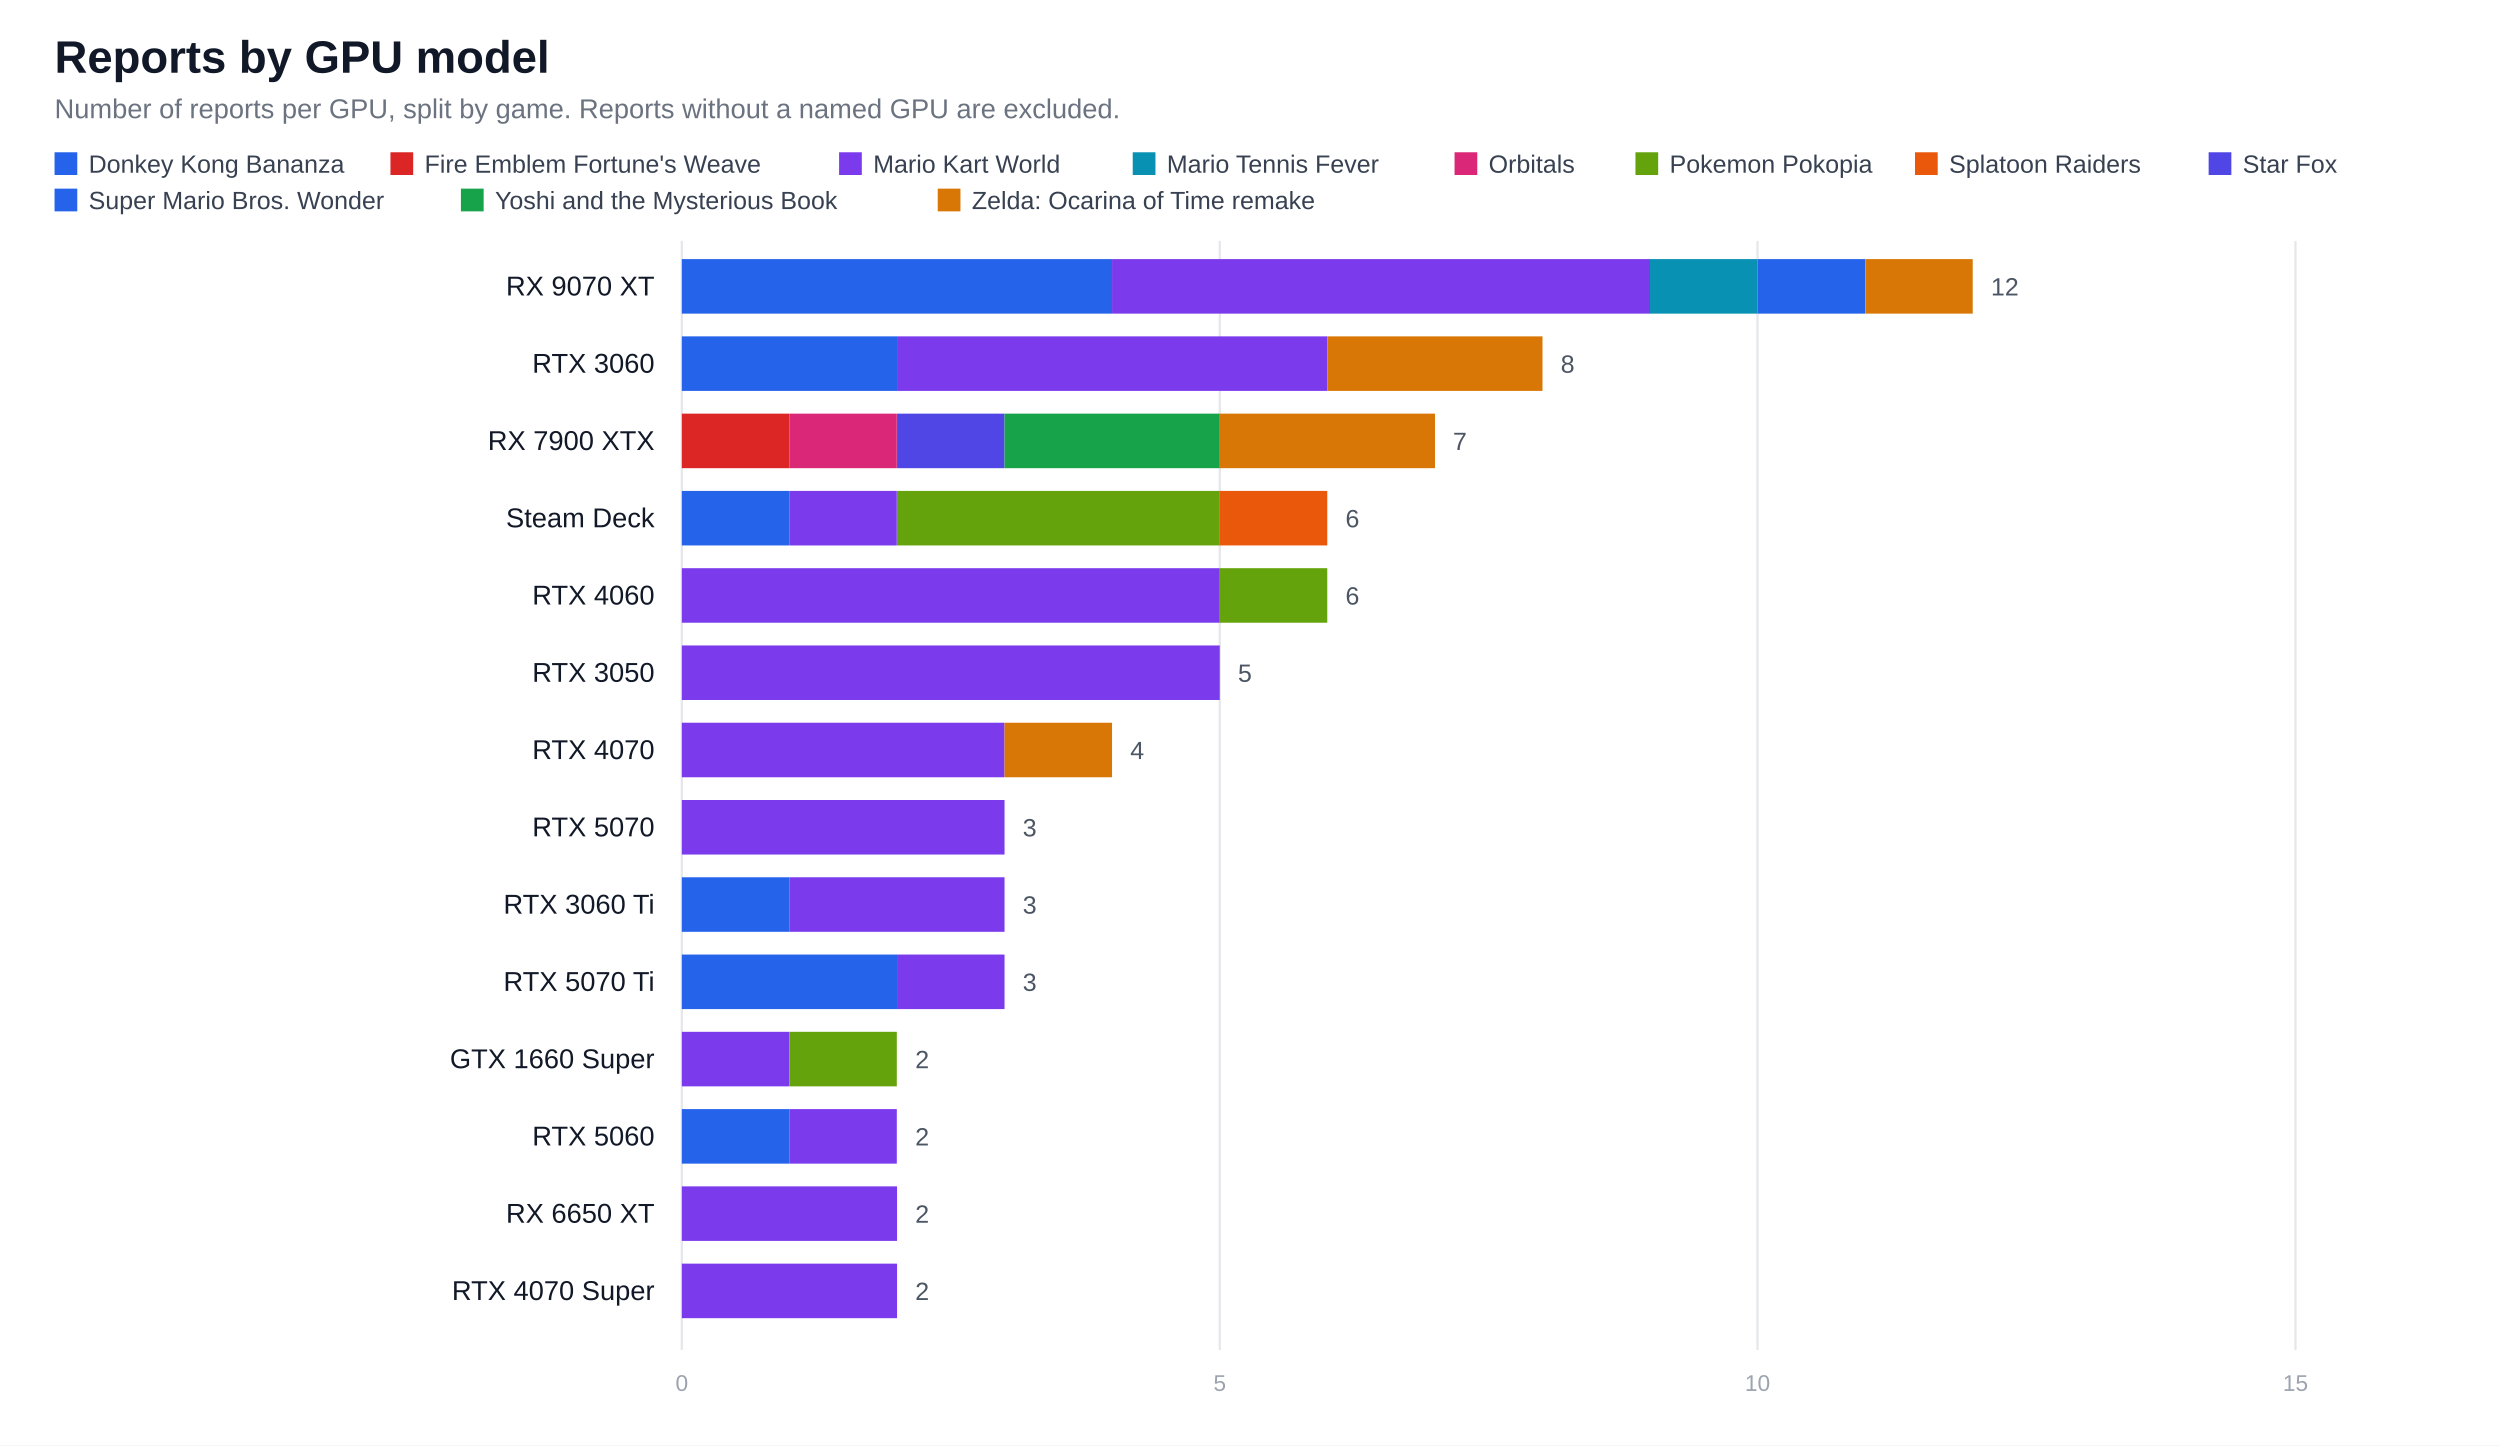
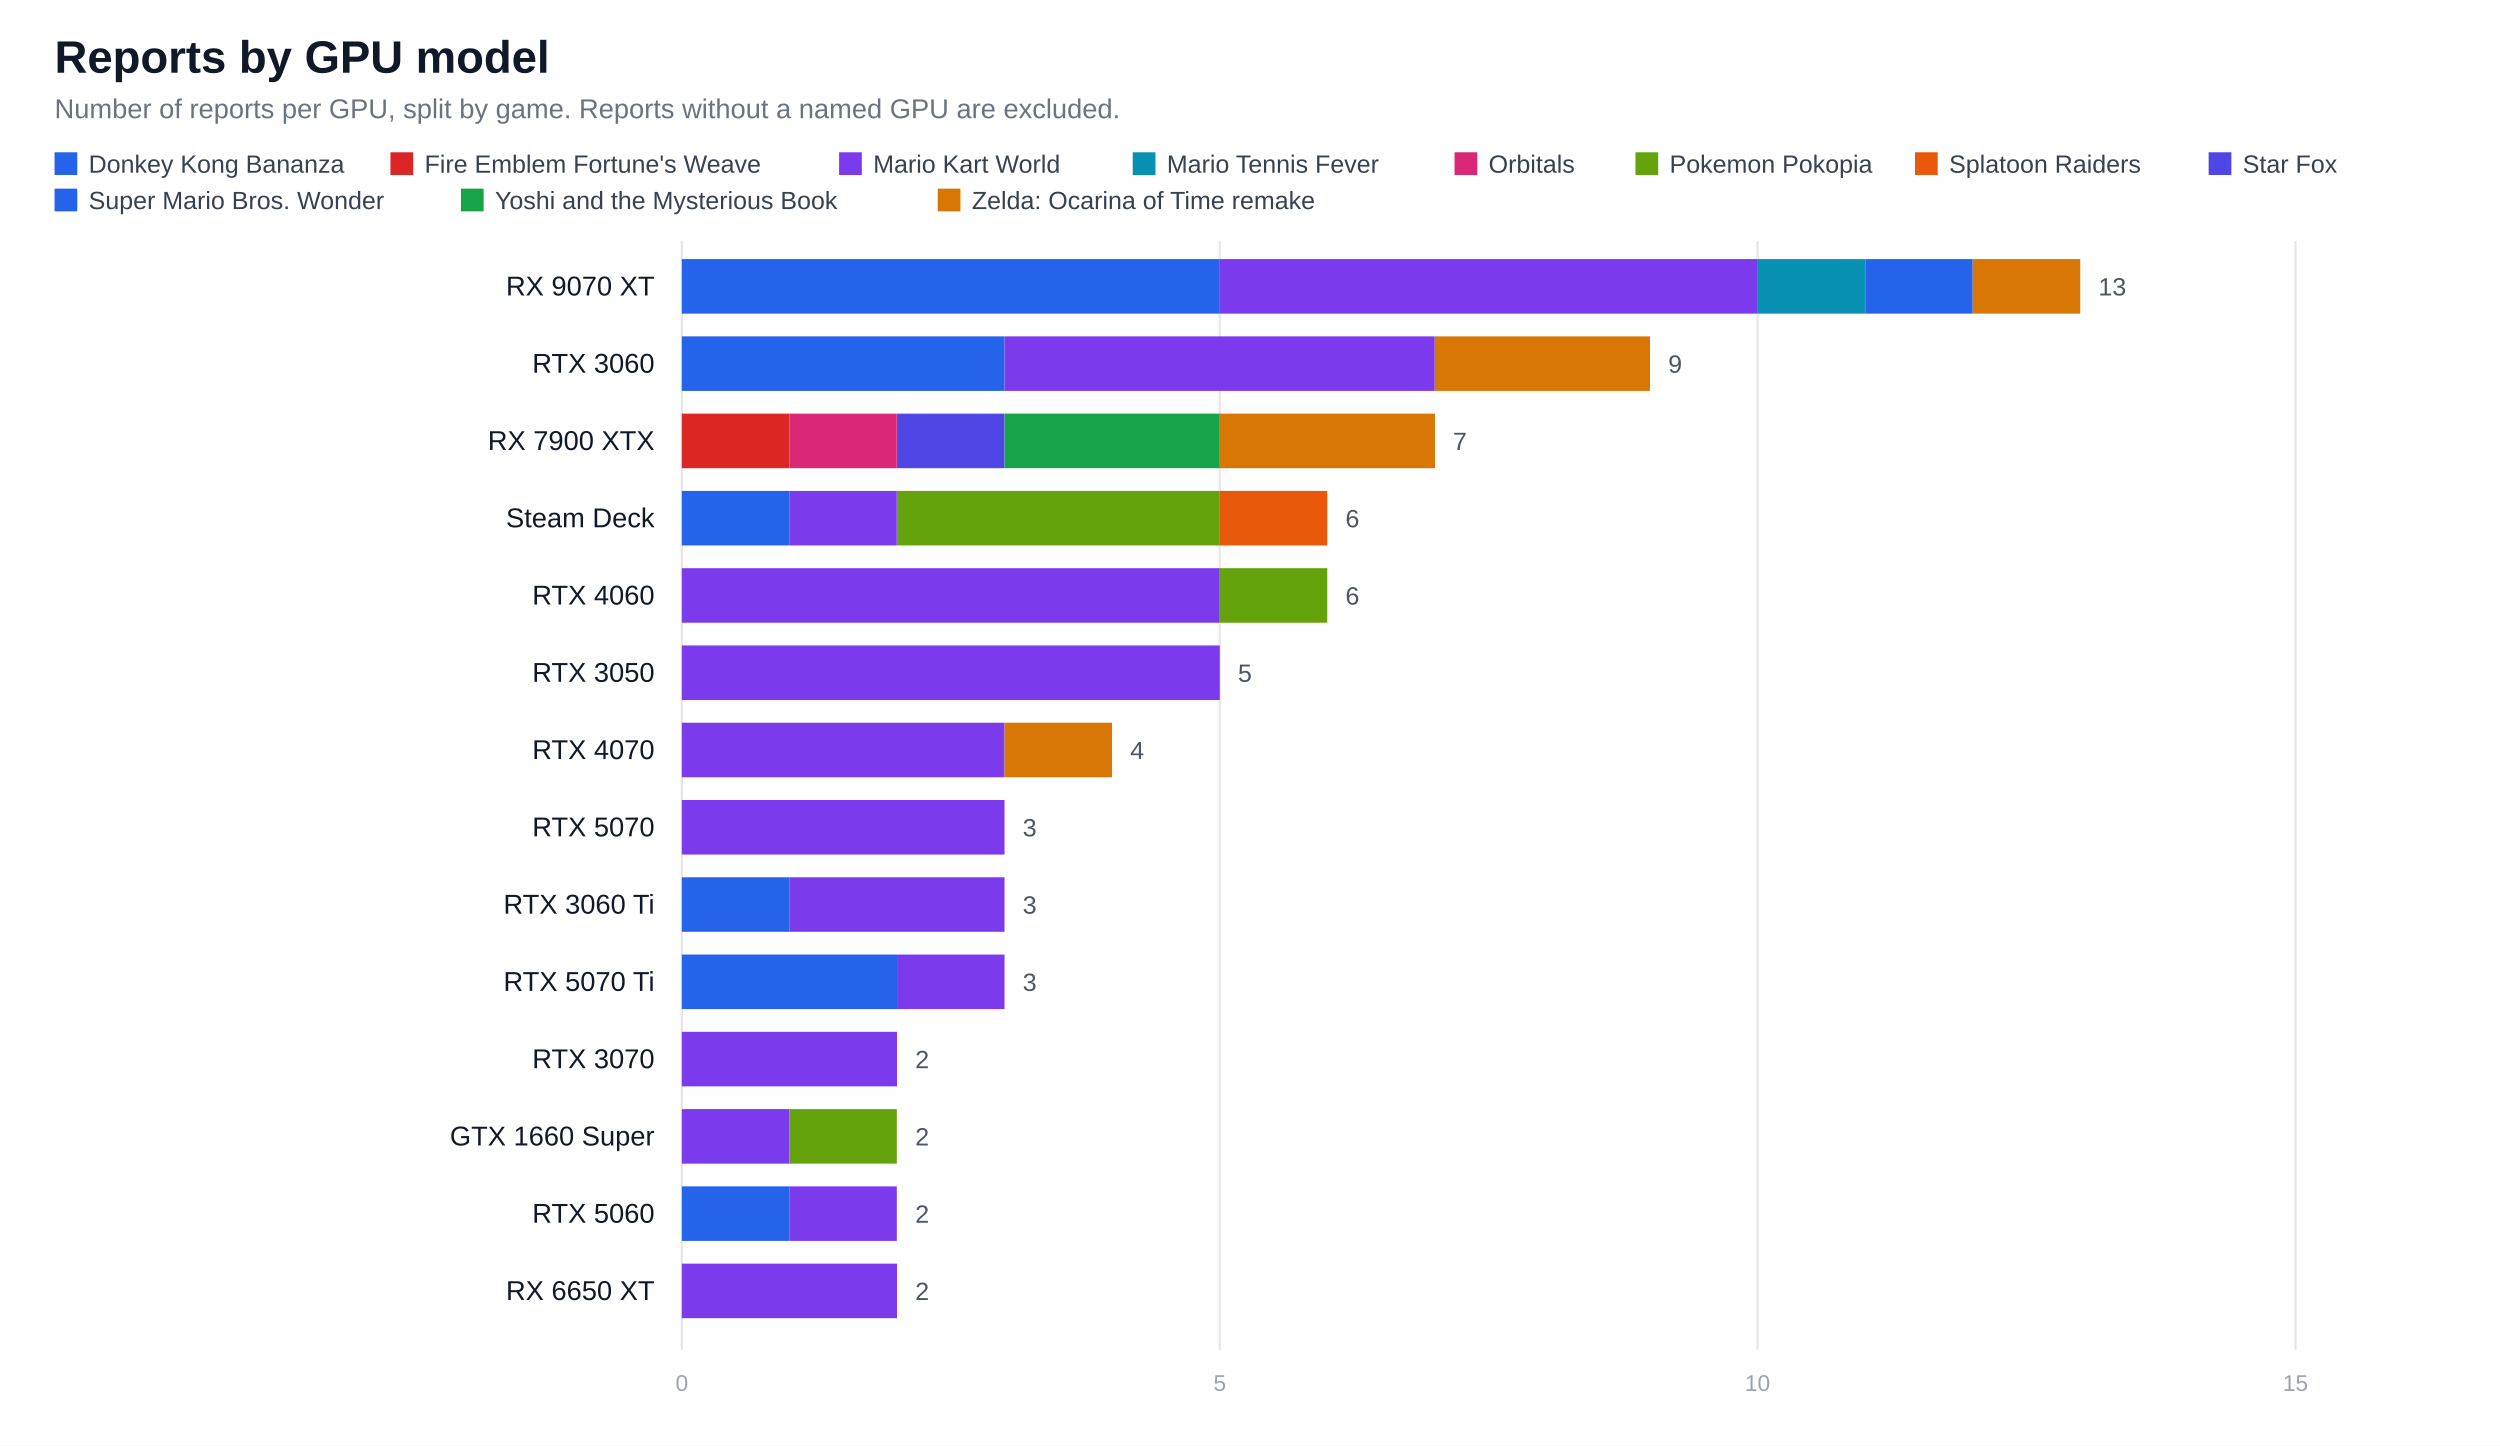
<svg xmlns="http://www.w3.org/2000/svg" width="1100" height="636" viewBox="0 0 1100 636">
  <rect width="100%" height="100%" fill="#ffffff" />
  <text x="24" y="32" font-family="Segoe UI, Arial, sans-serif" font-size="20" font-weight="600" fill="#111827">Reports by GPU model</text>
  <text x="24" y="52" font-family="Segoe UI, Arial, sans-serif" font-size="12" fill="#6b7280">Number of reports per GPU, split by game. Reports without a named GPU are excluded.</text>
  <rect x="24" y="67" width="10" height="10" fill="#2563eb" />
  <text x="39" y="76" font-family="Segoe UI, Arial, sans-serif" font-size="11" fill="#374151">Donkey Kong Bananza</text>
  <rect x="171.8" y="67" width="10" height="10" fill="#dc2626" />
  <text x="186.8" y="76" font-family="Segoe UI, Arial, sans-serif" font-size="11" fill="#374151">Fire Emblem Fortune's Weave</text>
  <rect x="369.2" y="67" width="10" height="10" fill="#7c3aed" />
  <text x="384.2" y="76" font-family="Segoe UI, Arial, sans-serif" font-size="11" fill="#374151">Mario Kart World</text>
  <rect x="498.4" y="67" width="10" height="10" fill="#0891b2" />
  <text x="513.4" y="76" font-family="Segoe UI, Arial, sans-serif" font-size="11" fill="#374151">Mario Tennis Fever</text>
  <rect x="640.0" y="67" width="10" height="10" fill="#db2777" />
  <text x="655.0" y="76" font-family="Segoe UI, Arial, sans-serif" font-size="11" fill="#374151">Orbitals</text>
  <rect x="719.6" y="67" width="10" height="10" fill="#65a30d" />
  <text x="734.6" y="76" font-family="Segoe UI, Arial, sans-serif" font-size="11" fill="#374151">Pokemon Pokopia</text>
  <rect x="842.6" y="67" width="10" height="10" fill="#ea580c" />
  <text x="857.6" y="76" font-family="Segoe UI, Arial, sans-serif" font-size="11" fill="#374151">Splatoon Raiders</text>
  <rect x="971.8" y="67" width="10" height="10" fill="#4f46e5" />
  <text x="986.8" y="76" font-family="Segoe UI, Arial, sans-serif" font-size="11" fill="#374151">Star Fox</text>
  <rect x="24" y="83" width="10" height="10" fill="#2563eb" />
  <text x="39" y="92" font-family="Segoe UI, Arial, sans-serif" font-size="11" fill="#374151">Super Mario Bros. Wonder</text>
  <rect x="202.8" y="83" width="10" height="10" fill="#16a34a" />
  <text x="217.8" y="92" font-family="Segoe UI, Arial, sans-serif" font-size="11" fill="#374151">Yoshi and the Mysterious Book</text>
  <rect x="412.6" y="83" width="10" height="10" fill="#d97706" />
  <text x="427.6" y="92" font-family="Segoe UI, Arial, sans-serif" font-size="11" fill="#374151">Zelda: Ocarina of Time remake</text>
  <line x1="300.0" y1="106" x2="300.0" y2="594" stroke="#e5e7eb" stroke-width="1" />
  <text x="300.0" y="612" text-anchor="middle" font-family="Segoe UI, Arial, sans-serif" font-size="10" fill="#9ca3af">0</text>
  <line x1="536.7" y1="106" x2="536.7" y2="594" stroke="#e5e7eb" stroke-width="1" />
  <text x="536.7" y="612" text-anchor="middle" font-family="Segoe UI, Arial, sans-serif" font-size="10" fill="#9ca3af">5</text>
  <line x1="773.3" y1="106" x2="773.3" y2="594" stroke="#e5e7eb" stroke-width="1" />
  <text x="773.3" y="612" text-anchor="middle" font-family="Segoe UI, Arial, sans-serif" font-size="10" fill="#9ca3af">10</text>
  <line x1="1010.0" y1="106" x2="1010.0" y2="594" stroke="#e5e7eb" stroke-width="1" />
  <text x="1010.0" y="612" text-anchor="middle" font-family="Segoe UI, Arial, sans-serif" font-size="10" fill="#9ca3af">15</text>
  <text x="288" y="130" text-anchor="end" font-family="Segoe UI, Arial, sans-serif" font-size="12" fill="#111827">RX 9070 XT</text>
-   <rect x="300.0" y="114" width="189.3" height="24" fill="#2563eb" />
-   <rect x="489.3" y="114" width="236.7" height="24" fill="#7c3aed" />
-   <rect x="726.0" y="114" width="47.3" height="24" fill="#0891b2" />
-   <rect x="773.3" y="114" width="47.3" height="24" fill="#2563eb" />
-   <rect x="820.7" y="114" width="47.3" height="24" fill="#d97706" />
-   <text x="876.0" y="130" font-family="Segoe UI, Arial, sans-serif" font-size="11" fill="#4b5563">12</text>
+   <rect x="300.0" y="114" width="236.7" height="24" fill="#2563eb" />
+   <rect x="536.7" y="114" width="236.7" height="24" fill="#7c3aed" />
+   <rect x="773.3" y="114" width="47.3" height="24" fill="#0891b2" />
+   <rect x="820.7" y="114" width="47.3" height="24" fill="#2563eb" />
+   <rect x="868.0" y="114" width="47.3" height="24" fill="#d97706" />
+   <text x="923.3" y="130" font-family="Segoe UI, Arial, sans-serif" font-size="11" fill="#4b5563">13</text>
  <text x="288" y="164" text-anchor="end" font-family="Segoe UI, Arial, sans-serif" font-size="12" fill="#111827">RTX 3060</text>
-   <rect x="300.0" y="148" width="94.7" height="24" fill="#2563eb" />
-   <rect x="394.7" y="148" width="189.3" height="24" fill="#7c3aed" />
-   <rect x="584.0" y="148" width="94.7" height="24" fill="#d97706" />
-   <text x="686.7" y="164" font-family="Segoe UI, Arial, sans-serif" font-size="11" fill="#4b5563">8</text>
+   <rect x="300.0" y="148" width="142.0" height="24" fill="#2563eb" />
+   <rect x="442.0" y="148" width="189.3" height="24" fill="#7c3aed" />
+   <rect x="631.3" y="148" width="94.7" height="24" fill="#d97706" />
+   <text x="734.0" y="164" font-family="Segoe UI, Arial, sans-serif" font-size="11" fill="#4b5563">9</text>
  <text x="288" y="198" text-anchor="end" font-family="Segoe UI, Arial, sans-serif" font-size="12" fill="#111827">RX 7900 XTX</text>
  <rect x="300.0" y="182" width="47.3" height="24" fill="#dc2626" />
  <rect x="347.3" y="182" width="47.3" height="24" fill="#db2777" />
  <rect x="394.7" y="182" width="47.3" height="24" fill="#4f46e5" />
  <rect x="442.0" y="182" width="94.7" height="24" fill="#16a34a" />
  <rect x="536.7" y="182" width="94.7" height="24" fill="#d97706" />
  <text x="639.3" y="198" font-family="Segoe UI, Arial, sans-serif" font-size="11" fill="#4b5563">7</text>
  <text x="288" y="232" text-anchor="end" font-family="Segoe UI, Arial, sans-serif" font-size="12" fill="#111827">Steam Deck</text>
  <rect x="300.0" y="216" width="47.3" height="24" fill="#2563eb" />
  <rect x="347.3" y="216" width="47.3" height="24" fill="#7c3aed" />
  <rect x="394.7" y="216" width="142.0" height="24" fill="#65a30d" />
  <rect x="536.7" y="216" width="47.3" height="24" fill="#ea580c" />
  <text x="592.0" y="232" font-family="Segoe UI, Arial, sans-serif" font-size="11" fill="#4b5563">6</text>
  <text x="288" y="266" text-anchor="end" font-family="Segoe UI, Arial, sans-serif" font-size="12" fill="#111827">RTX 4060</text>
  <rect x="300.0" y="250" width="236.7" height="24" fill="#7c3aed" />
  <rect x="536.7" y="250" width="47.3" height="24" fill="#65a30d" />
  <text x="592.0" y="266" font-family="Segoe UI, Arial, sans-serif" font-size="11" fill="#4b5563">6</text>
  <text x="288" y="300" text-anchor="end" font-family="Segoe UI, Arial, sans-serif" font-size="12" fill="#111827">RTX 3050</text>
  <rect x="300.0" y="284" width="236.7" height="24" fill="#7c3aed" />
  <text x="544.7" y="300" font-family="Segoe UI, Arial, sans-serif" font-size="11" fill="#4b5563">5</text>
  <text x="288" y="334" text-anchor="end" font-family="Segoe UI, Arial, sans-serif" font-size="12" fill="#111827">RTX 4070</text>
  <rect x="300.0" y="318" width="142.0" height="24" fill="#7c3aed" />
  <rect x="442.0" y="318" width="47.3" height="24" fill="#d97706" />
  <text x="497.3" y="334" font-family="Segoe UI, Arial, sans-serif" font-size="11" fill="#4b5563">4</text>
  <text x="288" y="368" text-anchor="end" font-family="Segoe UI, Arial, sans-serif" font-size="12" fill="#111827">RTX 5070</text>
  <rect x="300.0" y="352" width="142.0" height="24" fill="#7c3aed" />
  <text x="450.0" y="368" font-family="Segoe UI, Arial, sans-serif" font-size="11" fill="#4b5563">3</text>
  <text x="288" y="402" text-anchor="end" font-family="Segoe UI, Arial, sans-serif" font-size="12" fill="#111827">RTX 3060 Ti</text>
  <rect x="300.0" y="386" width="47.3" height="24" fill="#2563eb" />
  <rect x="347.3" y="386" width="94.7" height="24" fill="#7c3aed" />
  <text x="450.0" y="402" font-family="Segoe UI, Arial, sans-serif" font-size="11" fill="#4b5563">3</text>
  <text x="288" y="436" text-anchor="end" font-family="Segoe UI, Arial, sans-serif" font-size="12" fill="#111827">RTX 5070 Ti</text>
  <rect x="300.0" y="420" width="94.7" height="24" fill="#2563eb" />
  <rect x="394.7" y="420" width="47.3" height="24" fill="#7c3aed" />
  <text x="450.0" y="436" font-family="Segoe UI, Arial, sans-serif" font-size="11" fill="#4b5563">3</text>
-   <text x="288" y="470" text-anchor="end" font-family="Segoe UI, Arial, sans-serif" font-size="12" fill="#111827">GTX 1660 Super</text>
-   <rect x="300.0" y="454" width="47.3" height="24" fill="#7c3aed" />
-   <rect x="347.3" y="454" width="47.3" height="24" fill="#65a30d" />
+   <text x="288" y="470" text-anchor="end" font-family="Segoe UI, Arial, sans-serif" font-size="12" fill="#111827">RTX 3070</text>
+   <rect x="300.0" y="454" width="94.7" height="24" fill="#7c3aed" />
  <text x="402.7" y="470" font-family="Segoe UI, Arial, sans-serif" font-size="11" fill="#4b5563">2</text>
-   <text x="288" y="504" text-anchor="end" font-family="Segoe UI, Arial, sans-serif" font-size="12" fill="#111827">RTX 5060</text>
-   <rect x="300.0" y="488" width="47.3" height="24" fill="#2563eb" />
-   <rect x="347.3" y="488" width="47.3" height="24" fill="#7c3aed" />
+   <text x="288" y="504" text-anchor="end" font-family="Segoe UI, Arial, sans-serif" font-size="12" fill="#111827">GTX 1660 Super</text>
+   <rect x="300.0" y="488" width="47.3" height="24" fill="#7c3aed" />
+   <rect x="347.3" y="488" width="47.3" height="24" fill="#65a30d" />
  <text x="402.7" y="504" font-family="Segoe UI, Arial, sans-serif" font-size="11" fill="#4b5563">2</text>
-   <text x="288" y="538" text-anchor="end" font-family="Segoe UI, Arial, sans-serif" font-size="12" fill="#111827">RX 6650 XT</text>
-   <rect x="300.0" y="522" width="94.7" height="24" fill="#7c3aed" />
+   <text x="288" y="538" text-anchor="end" font-family="Segoe UI, Arial, sans-serif" font-size="12" fill="#111827">RTX 5060</text>
+   <rect x="300.0" y="522" width="47.3" height="24" fill="#2563eb" />
+   <rect x="347.3" y="522" width="47.3" height="24" fill="#7c3aed" />
  <text x="402.7" y="538" font-family="Segoe UI, Arial, sans-serif" font-size="11" fill="#4b5563">2</text>
-   <text x="288" y="572" text-anchor="end" font-family="Segoe UI, Arial, sans-serif" font-size="12" fill="#111827">RTX 4070 Super</text>
+   <text x="288" y="572" text-anchor="end" font-family="Segoe UI, Arial, sans-serif" font-size="12" fill="#111827">RX 6650 XT</text>
  <rect x="300.0" y="556" width="94.7" height="24" fill="#7c3aed" />
  <text x="402.7" y="572" font-family="Segoe UI, Arial, sans-serif" font-size="11" fill="#4b5563">2</text>
</svg>
